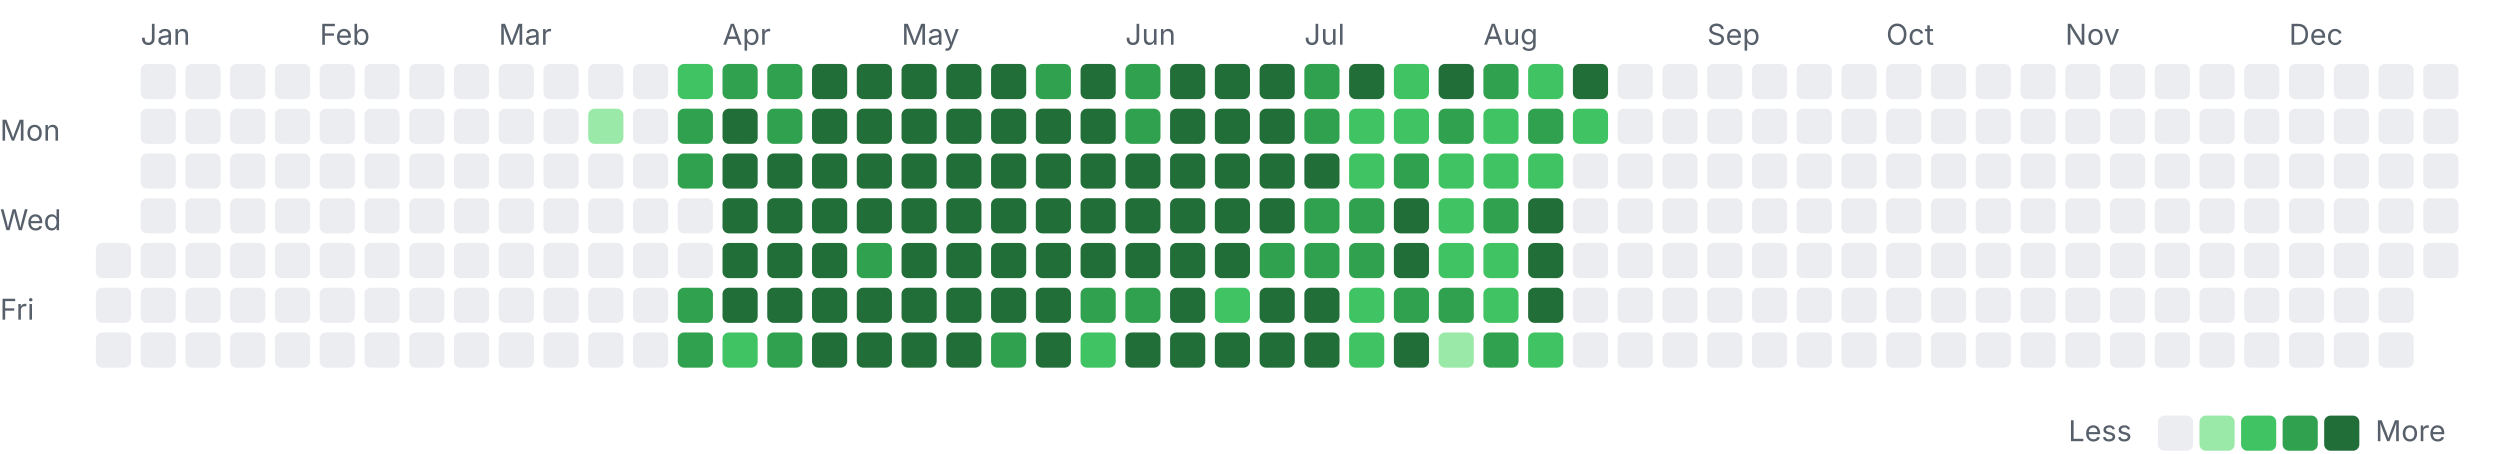
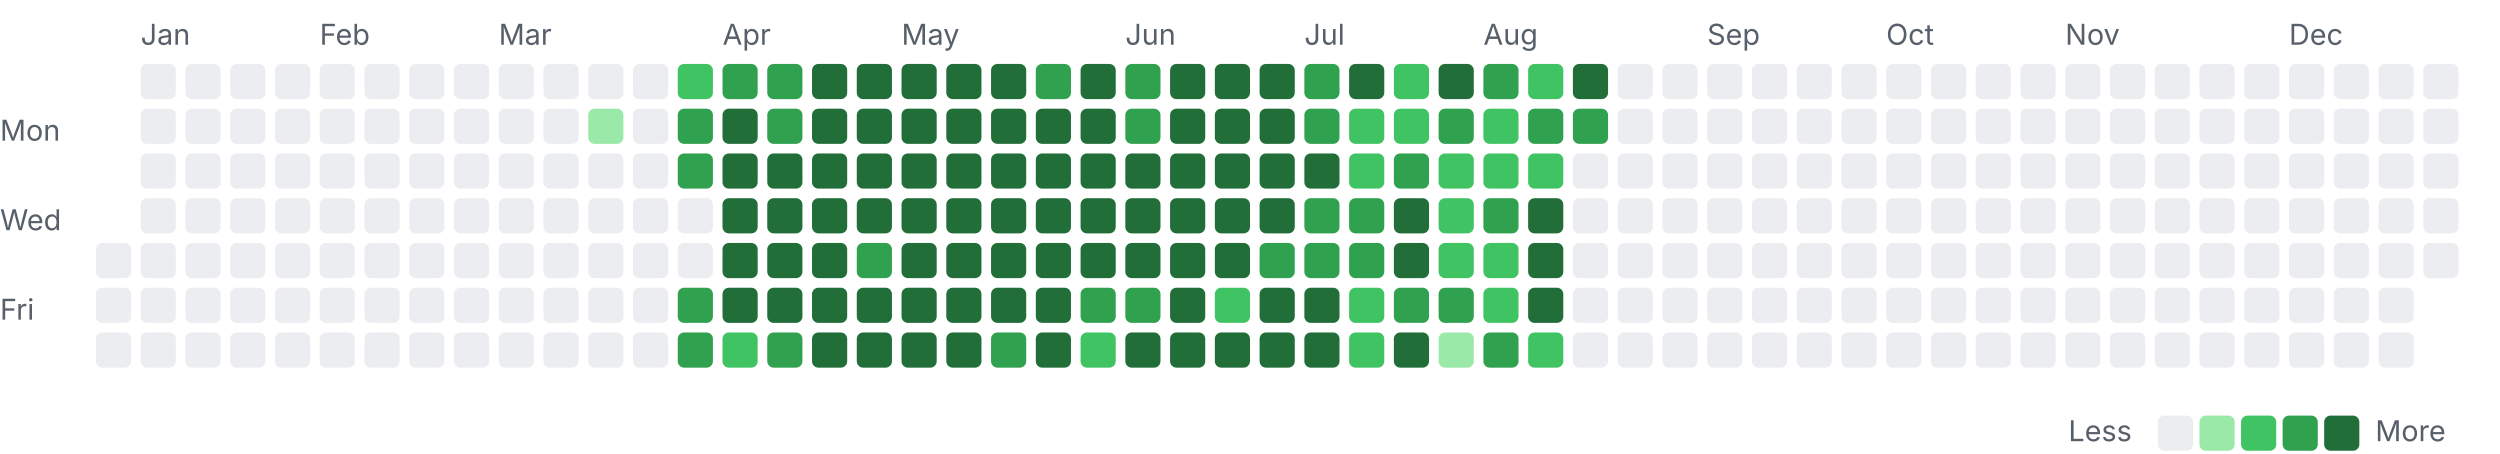
<svg xmlns="http://www.w3.org/2000/svg" width="782" height="142" viewBox="0 0 782 142">
  <style>.l0{fill:#ebedf0}.l1{fill:#9be9a8}.l2{fill:#40c463}.l3{fill:#30a14e}.l4{fill:#216e39} .lbl{fill:#57606a;font:9px -apple-system,Segoe UI,sans-serif}@media(prefers-color-scheme:dark){.l0{fill:#161b22}.l1{fill:#0e4429}.l2{fill:#006d32}.l3{fill:#26a641}.l4{fill:#39d353} .lbl{fill:#8b949e}}</style>
  <text class="lbl" x="44" y="14">Jan</text>
  <text class="lbl" x="100" y="14">Feb</text>
  <text class="lbl" x="156" y="14">Mar</text>
  <text class="lbl" x="226" y="14">Apr</text>
  <text class="lbl" x="282" y="14">May</text>
  <text class="lbl" x="352" y="14">Jun</text>
  <text class="lbl" x="408" y="14">Jul</text>
  <text class="lbl" x="464" y="14">Aug</text>
  <text class="lbl" x="534" y="14">Sep</text>
  <text class="lbl" x="590" y="14">Oct</text>
  <text class="lbl" x="646" y="14">Nov</text>
  <text class="lbl" x="716" y="14">Dec</text>
  <text class="lbl" x="0" y="44">Mon</text>
  <text class="lbl" x="0" y="72">Wed</text>
  <text class="lbl" x="0" y="100">Fri</text>
  <rect class="l0" x="30" y="76" width="11" height="11" rx="2" />
  <rect class="l0" x="30" y="90" width="11" height="11" rx="2" />
  <rect class="l0" x="30" y="104" width="11" height="11" rx="2" />
  <rect class="l0" x="44" y="20" width="11" height="11" rx="2" />
  <rect class="l0" x="44" y="34" width="11" height="11" rx="2" />
  <rect class="l0" x="44" y="48" width="11" height="11" rx="2" />
  <rect class="l0" x="44" y="62" width="11" height="11" rx="2" />
  <rect class="l0" x="44" y="76" width="11" height="11" rx="2" />
  <rect class="l0" x="44" y="90" width="11" height="11" rx="2" />
  <rect class="l0" x="44" y="104" width="11" height="11" rx="2" />
  <rect class="l0" x="58" y="20" width="11" height="11" rx="2" />
  <rect class="l0" x="58" y="34" width="11" height="11" rx="2" />
  <rect class="l0" x="58" y="48" width="11" height="11" rx="2" />
  <rect class="l0" x="58" y="62" width="11" height="11" rx="2" />
  <rect class="l0" x="58" y="76" width="11" height="11" rx="2" />
  <rect class="l0" x="58" y="90" width="11" height="11" rx="2" />
  <rect class="l0" x="58" y="104" width="11" height="11" rx="2" />
  <rect class="l0" x="72" y="20" width="11" height="11" rx="2" />
  <rect class="l0" x="72" y="34" width="11" height="11" rx="2" />
  <rect class="l0" x="72" y="48" width="11" height="11" rx="2" />
  <rect class="l0" x="72" y="62" width="11" height="11" rx="2" />
  <rect class="l0" x="72" y="76" width="11" height="11" rx="2" />
  <rect class="l0" x="72" y="90" width="11" height="11" rx="2" />
  <rect class="l0" x="72" y="104" width="11" height="11" rx="2" />
  <rect class="l0" x="86" y="20" width="11" height="11" rx="2" />
  <rect class="l0" x="86" y="34" width="11" height="11" rx="2" />
  <rect class="l0" x="86" y="48" width="11" height="11" rx="2" />
  <rect class="l0" x="86" y="62" width="11" height="11" rx="2" />
  <rect class="l0" x="86" y="76" width="11" height="11" rx="2" />
  <rect class="l0" x="86" y="90" width="11" height="11" rx="2" />
  <rect class="l0" x="86" y="104" width="11" height="11" rx="2" />
  <rect class="l0" x="100" y="20" width="11" height="11" rx="2" />
  <rect class="l0" x="100" y="34" width="11" height="11" rx="2" />
  <rect class="l0" x="100" y="48" width="11" height="11" rx="2" />
  <rect class="l0" x="100" y="62" width="11" height="11" rx="2" />
  <rect class="l0" x="100" y="76" width="11" height="11" rx="2" />
  <rect class="l0" x="100" y="90" width="11" height="11" rx="2" />
  <rect class="l0" x="100" y="104" width="11" height="11" rx="2" />
  <rect class="l0" x="114" y="20" width="11" height="11" rx="2" />
  <rect class="l0" x="114" y="34" width="11" height="11" rx="2" />
  <rect class="l0" x="114" y="48" width="11" height="11" rx="2" />
  <rect class="l0" x="114" y="62" width="11" height="11" rx="2" />
  <rect class="l0" x="114" y="76" width="11" height="11" rx="2" />
  <rect class="l0" x="114" y="90" width="11" height="11" rx="2" />
  <rect class="l0" x="114" y="104" width="11" height="11" rx="2" />
  <rect class="l0" x="128" y="20" width="11" height="11" rx="2" />
  <rect class="l0" x="128" y="34" width="11" height="11" rx="2" />
  <rect class="l0" x="128" y="48" width="11" height="11" rx="2" />
  <rect class="l0" x="128" y="62" width="11" height="11" rx="2" />
  <rect class="l0" x="128" y="76" width="11" height="11" rx="2" />
  <rect class="l0" x="128" y="90" width="11" height="11" rx="2" />
  <rect class="l0" x="128" y="104" width="11" height="11" rx="2" />
  <rect class="l0" x="142" y="20" width="11" height="11" rx="2" />
  <rect class="l0" x="142" y="34" width="11" height="11" rx="2" />
  <rect class="l0" x="142" y="48" width="11" height="11" rx="2" />
  <rect class="l0" x="142" y="62" width="11" height="11" rx="2" />
  <rect class="l0" x="142" y="76" width="11" height="11" rx="2" />
  <rect class="l0" x="142" y="90" width="11" height="11" rx="2" />
  <rect class="l0" x="142" y="104" width="11" height="11" rx="2" />
  <rect class="l0" x="156" y="20" width="11" height="11" rx="2" />
  <rect class="l0" x="156" y="34" width="11" height="11" rx="2" />
  <rect class="l0" x="156" y="48" width="11" height="11" rx="2" />
  <rect class="l0" x="156" y="62" width="11" height="11" rx="2" />
  <rect class="l0" x="156" y="76" width="11" height="11" rx="2" />
  <rect class="l0" x="156" y="90" width="11" height="11" rx="2" />
  <rect class="l0" x="156" y="104" width="11" height="11" rx="2" />
  <rect class="l0" x="170" y="20" width="11" height="11" rx="2" />
  <rect class="l0" x="170" y="34" width="11" height="11" rx="2" />
  <rect class="l0" x="170" y="48" width="11" height="11" rx="2" />
  <rect class="l0" x="170" y="62" width="11" height="11" rx="2" />
  <rect class="l0" x="170" y="76" width="11" height="11" rx="2" />
  <rect class="l0" x="170" y="90" width="11" height="11" rx="2" />
  <rect class="l0" x="170" y="104" width="11" height="11" rx="2" />
  <rect class="l0" x="184" y="20" width="11" height="11" rx="2" />
  <rect class="l1" x="184" y="34" width="11" height="11" rx="2" />
  <rect class="l0" x="184" y="48" width="11" height="11" rx="2" />
  <rect class="l0" x="184" y="62" width="11" height="11" rx="2" />
  <rect class="l0" x="184" y="76" width="11" height="11" rx="2" />
  <rect class="l0" x="184" y="90" width="11" height="11" rx="2" />
  <rect class="l0" x="184" y="104" width="11" height="11" rx="2" />
  <rect class="l0" x="198" y="20" width="11" height="11" rx="2" />
  <rect class="l0" x="198" y="34" width="11" height="11" rx="2" />
  <rect class="l0" x="198" y="48" width="11" height="11" rx="2" />
  <rect class="l0" x="198" y="62" width="11" height="11" rx="2" />
  <rect class="l0" x="198" y="76" width="11" height="11" rx="2" />
  <rect class="l0" x="198" y="90" width="11" height="11" rx="2" />
  <rect class="l0" x="198" y="104" width="11" height="11" rx="2" />
  <rect class="l2" x="212" y="20" width="11" height="11" rx="2" />
  <rect class="l3" x="212" y="34" width="11" height="11" rx="2" />
  <rect class="l3" x="212" y="48" width="11" height="11" rx="2" />
  <rect class="l0" x="212" y="62" width="11" height="11" rx="2" />
  <rect class="l0" x="212" y="76" width="11" height="11" rx="2" />
  <rect class="l3" x="212" y="90" width="11" height="11" rx="2" />
  <rect class="l3" x="212" y="104" width="11" height="11" rx="2" />
  <rect class="l3" x="226" y="20" width="11" height="11" rx="2" />
  <rect class="l4" x="226" y="34" width="11" height="11" rx="2" />
  <rect class="l4" x="226" y="48" width="11" height="11" rx="2" />
  <rect class="l4" x="226" y="62" width="11" height="11" rx="2" />
  <rect class="l4" x="226" y="76" width="11" height="11" rx="2" />
  <rect class="l4" x="226" y="90" width="11" height="11" rx="2" />
  <rect class="l2" x="226" y="104" width="11" height="11" rx="2" />
  <rect class="l3" x="240" y="20" width="11" height="11" rx="2" />
  <rect class="l3" x="240" y="34" width="11" height="11" rx="2" />
  <rect class="l4" x="240" y="48" width="11" height="11" rx="2" />
  <rect class="l4" x="240" y="62" width="11" height="11" rx="2" />
  <rect class="l4" x="240" y="76" width="11" height="11" rx="2" />
  <rect class="l4" x="240" y="90" width="11" height="11" rx="2" />
  <rect class="l3" x="240" y="104" width="11" height="11" rx="2" />
  <rect class="l4" x="254" y="20" width="11" height="11" rx="2" />
  <rect class="l4" x="254" y="34" width="11" height="11" rx="2" />
  <rect class="l4" x="254" y="48" width="11" height="11" rx="2" />
  <rect class="l4" x="254" y="62" width="11" height="11" rx="2" />
  <rect class="l4" x="254" y="76" width="11" height="11" rx="2" />
  <rect class="l4" x="254" y="90" width="11" height="11" rx="2" />
  <rect class="l4" x="254" y="104" width="11" height="11" rx="2" />
  <rect class="l4" x="268" y="20" width="11" height="11" rx="2" />
  <rect class="l4" x="268" y="34" width="11" height="11" rx="2" />
  <rect class="l4" x="268" y="48" width="11" height="11" rx="2" />
  <rect class="l4" x="268" y="62" width="11" height="11" rx="2" />
  <rect class="l3" x="268" y="76" width="11" height="11" rx="2" />
  <rect class="l4" x="268" y="90" width="11" height="11" rx="2" />
  <rect class="l4" x="268" y="104" width="11" height="11" rx="2" />
  <rect class="l4" x="282" y="20" width="11" height="11" rx="2" />
  <rect class="l4" x="282" y="34" width="11" height="11" rx="2" />
  <rect class="l4" x="282" y="48" width="11" height="11" rx="2" />
  <rect class="l4" x="282" y="62" width="11" height="11" rx="2" />
  <rect class="l4" x="282" y="76" width="11" height="11" rx="2" />
  <rect class="l4" x="282" y="90" width="11" height="11" rx="2" />
  <rect class="l4" x="282" y="104" width="11" height="11" rx="2" />
  <rect class="l4" x="296" y="20" width="11" height="11" rx="2" />
  <rect class="l4" x="296" y="34" width="11" height="11" rx="2" />
  <rect class="l4" x="296" y="48" width="11" height="11" rx="2" />
  <rect class="l4" x="296" y="62" width="11" height="11" rx="2" />
  <rect class="l4" x="296" y="76" width="11" height="11" rx="2" />
  <rect class="l4" x="296" y="90" width="11" height="11" rx="2" />
  <rect class="l4" x="296" y="104" width="11" height="11" rx="2" />
  <rect class="l4" x="310" y="20" width="11" height="11" rx="2" />
  <rect class="l4" x="310" y="34" width="11" height="11" rx="2" />
  <rect class="l4" x="310" y="48" width="11" height="11" rx="2" />
  <rect class="l4" x="310" y="62" width="11" height="11" rx="2" />
  <rect class="l4" x="310" y="76" width="11" height="11" rx="2" />
  <rect class="l4" x="310" y="90" width="11" height="11" rx="2" />
  <rect class="l3" x="310" y="104" width="11" height="11" rx="2" />
  <rect class="l3" x="324" y="20" width="11" height="11" rx="2" />
  <rect class="l4" x="324" y="34" width="11" height="11" rx="2" />
  <rect class="l4" x="324" y="48" width="11" height="11" rx="2" />
  <rect class="l4" x="324" y="62" width="11" height="11" rx="2" />
  <rect class="l4" x="324" y="76" width="11" height="11" rx="2" />
  <rect class="l4" x="324" y="90" width="11" height="11" rx="2" />
  <rect class="l4" x="324" y="104" width="11" height="11" rx="2" />
  <rect class="l4" x="338" y="20" width="11" height="11" rx="2" />
  <rect class="l4" x="338" y="34" width="11" height="11" rx="2" />
  <rect class="l4" x="338" y="48" width="11" height="11" rx="2" />
  <rect class="l4" x="338" y="62" width="11" height="11" rx="2" />
  <rect class="l4" x="338" y="76" width="11" height="11" rx="2" />
  <rect class="l3" x="338" y="90" width="11" height="11" rx="2" />
  <rect class="l2" x="338" y="104" width="11" height="11" rx="2" />
  <rect class="l3" x="352" y="20" width="11" height="11" rx="2" />
  <rect class="l3" x="352" y="34" width="11" height="11" rx="2" />
  <rect class="l4" x="352" y="48" width="11" height="11" rx="2" />
  <rect class="l4" x="352" y="62" width="11" height="11" rx="2" />
  <rect class="l4" x="352" y="76" width="11" height="11" rx="2" />
  <rect class="l3" x="352" y="90" width="11" height="11" rx="2" />
  <rect class="l4" x="352" y="104" width="11" height="11" rx="2" />
  <rect class="l4" x="366" y="20" width="11" height="11" rx="2" />
  <rect class="l4" x="366" y="34" width="11" height="11" rx="2" />
  <rect class="l4" x="366" y="48" width="11" height="11" rx="2" />
  <rect class="l4" x="366" y="62" width="11" height="11" rx="2" />
  <rect class="l4" x="366" y="76" width="11" height="11" rx="2" />
  <rect class="l4" x="366" y="90" width="11" height="11" rx="2" />
  <rect class="l4" x="366" y="104" width="11" height="11" rx="2" />
  <rect class="l4" x="380" y="20" width="11" height="11" rx="2" />
  <rect class="l4" x="380" y="34" width="11" height="11" rx="2" />
  <rect class="l4" x="380" y="48" width="11" height="11" rx="2" />
  <rect class="l4" x="380" y="62" width="11" height="11" rx="2" />
  <rect class="l4" x="380" y="76" width="11" height="11" rx="2" />
  <rect class="l2" x="380" y="90" width="11" height="11" rx="2" />
  <rect class="l4" x="380" y="104" width="11" height="11" rx="2" />
  <rect class="l4" x="394" y="20" width="11" height="11" rx="2" />
  <rect class="l4" x="394" y="34" width="11" height="11" rx="2" />
  <rect class="l4" x="394" y="48" width="11" height="11" rx="2" />
  <rect class="l4" x="394" y="62" width="11" height="11" rx="2" />
  <rect class="l3" x="394" y="76" width="11" height="11" rx="2" />
  <rect class="l4" x="394" y="90" width="11" height="11" rx="2" />
  <rect class="l4" x="394" y="104" width="11" height="11" rx="2" />
  <rect class="l3" x="408" y="20" width="11" height="11" rx="2" />
  <rect class="l3" x="408" y="34" width="11" height="11" rx="2" />
  <rect class="l4" x="408" y="48" width="11" height="11" rx="2" />
  <rect class="l3" x="408" y="62" width="11" height="11" rx="2" />
  <rect class="l3" x="408" y="76" width="11" height="11" rx="2" />
  <rect class="l4" x="408" y="90" width="11" height="11" rx="2" />
  <rect class="l4" x="408" y="104" width="11" height="11" rx="2" />
  <rect class="l4" x="422" y="20" width="11" height="11" rx="2" />
  <rect class="l2" x="422" y="34" width="11" height="11" rx="2" />
  <rect class="l2" x="422" y="48" width="11" height="11" rx="2" />
  <rect class="l3" x="422" y="62" width="11" height="11" rx="2" />
  <rect class="l3" x="422" y="76" width="11" height="11" rx="2" />
  <rect class="l2" x="422" y="90" width="11" height="11" rx="2" />
  <rect class="l2" x="422" y="104" width="11" height="11" rx="2" />
  <rect class="l2" x="436" y="20" width="11" height="11" rx="2" />
  <rect class="l2" x="436" y="34" width="11" height="11" rx="2" />
  <rect class="l3" x="436" y="48" width="11" height="11" rx="2" />
  <rect class="l4" x="436" y="62" width="11" height="11" rx="2" />
  <rect class="l4" x="436" y="76" width="11" height="11" rx="2" />
  <rect class="l3" x="436" y="90" width="11" height="11" rx="2" />
  <rect class="l4" x="436" y="104" width="11" height="11" rx="2" />
  <rect class="l4" x="450" y="20" width="11" height="11" rx="2" />
  <rect class="l3" x="450" y="34" width="11" height="11" rx="2" />
  <rect class="l2" x="450" y="48" width="11" height="11" rx="2" />
  <rect class="l2" x="450" y="62" width="11" height="11" rx="2" />
  <rect class="l2" x="450" y="76" width="11" height="11" rx="2" />
  <rect class="l3" x="450" y="90" width="11" height="11" rx="2" />
  <rect class="l1" x="450" y="104" width="11" height="11" rx="2" />
  <rect class="l3" x="464" y="20" width="11" height="11" rx="2" />
  <rect class="l2" x="464" y="34" width="11" height="11" rx="2" />
  <rect class="l2" x="464" y="48" width="11" height="11" rx="2" />
  <rect class="l3" x="464" y="62" width="11" height="11" rx="2" />
  <rect class="l2" x="464" y="76" width="11" height="11" rx="2" />
  <rect class="l2" x="464" y="90" width="11" height="11" rx="2" />
  <rect class="l3" x="464" y="104" width="11" height="11" rx="2" />
  <rect class="l2" x="478" y="20" width="11" height="11" rx="2" />
  <rect class="l3" x="478" y="34" width="11" height="11" rx="2" />
  <rect class="l2" x="478" y="48" width="11" height="11" rx="2" />
  <rect class="l4" x="478" y="62" width="11" height="11" rx="2" />
  <rect class="l4" x="478" y="76" width="11" height="11" rx="2" />
  <rect class="l4" x="478" y="90" width="11" height="11" rx="2" />
  <rect class="l2" x="478" y="104" width="11" height="11" rx="2" />
  <rect class="l4" x="492" y="20" width="11" height="11" rx="2" />
-   <rect class="l2" x="492" y="34" width="11" height="11" rx="2" />
+   <rect class="l3" x="492" y="34" width="11" height="11" rx="2" />
  <rect class="l0" x="492" y="48" width="11" height="11" rx="2" />
  <rect class="l0" x="492" y="62" width="11" height="11" rx="2" />
  <rect class="l0" x="492" y="76" width="11" height="11" rx="2" />
  <rect class="l0" x="492" y="90" width="11" height="11" rx="2" />
  <rect class="l0" x="492" y="104" width="11" height="11" rx="2" />
  <rect class="l0" x="506" y="20" width="11" height="11" rx="2" />
  <rect class="l0" x="506" y="34" width="11" height="11" rx="2" />
  <rect class="l0" x="506" y="48" width="11" height="11" rx="2" />
  <rect class="l0" x="506" y="62" width="11" height="11" rx="2" />
  <rect class="l0" x="506" y="76" width="11" height="11" rx="2" />
  <rect class="l0" x="506" y="90" width="11" height="11" rx="2" />
  <rect class="l0" x="506" y="104" width="11" height="11" rx="2" />
  <rect class="l0" x="520" y="20" width="11" height="11" rx="2" />
  <rect class="l0" x="520" y="34" width="11" height="11" rx="2" />
  <rect class="l0" x="520" y="48" width="11" height="11" rx="2" />
  <rect class="l0" x="520" y="62" width="11" height="11" rx="2" />
  <rect class="l0" x="520" y="76" width="11" height="11" rx="2" />
  <rect class="l0" x="520" y="90" width="11" height="11" rx="2" />
  <rect class="l0" x="520" y="104" width="11" height="11" rx="2" />
  <rect class="l0" x="534" y="20" width="11" height="11" rx="2" />
  <rect class="l0" x="534" y="34" width="11" height="11" rx="2" />
  <rect class="l0" x="534" y="48" width="11" height="11" rx="2" />
  <rect class="l0" x="534" y="62" width="11" height="11" rx="2" />
  <rect class="l0" x="534" y="76" width="11" height="11" rx="2" />
  <rect class="l0" x="534" y="90" width="11" height="11" rx="2" />
  <rect class="l0" x="534" y="104" width="11" height="11" rx="2" />
  <rect class="l0" x="548" y="20" width="11" height="11" rx="2" />
  <rect class="l0" x="548" y="34" width="11" height="11" rx="2" />
  <rect class="l0" x="548" y="48" width="11" height="11" rx="2" />
  <rect class="l0" x="548" y="62" width="11" height="11" rx="2" />
  <rect class="l0" x="548" y="76" width="11" height="11" rx="2" />
  <rect class="l0" x="548" y="90" width="11" height="11" rx="2" />
  <rect class="l0" x="548" y="104" width="11" height="11" rx="2" />
  <rect class="l0" x="562" y="20" width="11" height="11" rx="2" />
  <rect class="l0" x="562" y="34" width="11" height="11" rx="2" />
  <rect class="l0" x="562" y="48" width="11" height="11" rx="2" />
  <rect class="l0" x="562" y="62" width="11" height="11" rx="2" />
  <rect class="l0" x="562" y="76" width="11" height="11" rx="2" />
  <rect class="l0" x="562" y="90" width="11" height="11" rx="2" />
  <rect class="l0" x="562" y="104" width="11" height="11" rx="2" />
  <rect class="l0" x="576" y="20" width="11" height="11" rx="2" />
  <rect class="l0" x="576" y="34" width="11" height="11" rx="2" />
  <rect class="l0" x="576" y="48" width="11" height="11" rx="2" />
  <rect class="l0" x="576" y="62" width="11" height="11" rx="2" />
  <rect class="l0" x="576" y="76" width="11" height="11" rx="2" />
  <rect class="l0" x="576" y="90" width="11" height="11" rx="2" />
  <rect class="l0" x="576" y="104" width="11" height="11" rx="2" />
  <rect class="l0" x="590" y="20" width="11" height="11" rx="2" />
  <rect class="l0" x="590" y="34" width="11" height="11" rx="2" />
  <rect class="l0" x="590" y="48" width="11" height="11" rx="2" />
  <rect class="l0" x="590" y="62" width="11" height="11" rx="2" />
  <rect class="l0" x="590" y="76" width="11" height="11" rx="2" />
  <rect class="l0" x="590" y="90" width="11" height="11" rx="2" />
  <rect class="l0" x="590" y="104" width="11" height="11" rx="2" />
  <rect class="l0" x="604" y="20" width="11" height="11" rx="2" />
  <rect class="l0" x="604" y="34" width="11" height="11" rx="2" />
  <rect class="l0" x="604" y="48" width="11" height="11" rx="2" />
  <rect class="l0" x="604" y="62" width="11" height="11" rx="2" />
  <rect class="l0" x="604" y="76" width="11" height="11" rx="2" />
  <rect class="l0" x="604" y="90" width="11" height="11" rx="2" />
  <rect class="l0" x="604" y="104" width="11" height="11" rx="2" />
  <rect class="l0" x="618" y="20" width="11" height="11" rx="2" />
  <rect class="l0" x="618" y="34" width="11" height="11" rx="2" />
  <rect class="l0" x="618" y="48" width="11" height="11" rx="2" />
  <rect class="l0" x="618" y="62" width="11" height="11" rx="2" />
  <rect class="l0" x="618" y="76" width="11" height="11" rx="2" />
  <rect class="l0" x="618" y="90" width="11" height="11" rx="2" />
  <rect class="l0" x="618" y="104" width="11" height="11" rx="2" />
  <rect class="l0" x="632" y="20" width="11" height="11" rx="2" />
  <rect class="l0" x="632" y="34" width="11" height="11" rx="2" />
  <rect class="l0" x="632" y="48" width="11" height="11" rx="2" />
  <rect class="l0" x="632" y="62" width="11" height="11" rx="2" />
  <rect class="l0" x="632" y="76" width="11" height="11" rx="2" />
  <rect class="l0" x="632" y="90" width="11" height="11" rx="2" />
  <rect class="l0" x="632" y="104" width="11" height="11" rx="2" />
  <rect class="l0" x="646" y="20" width="11" height="11" rx="2" />
  <rect class="l0" x="646" y="34" width="11" height="11" rx="2" />
  <rect class="l0" x="646" y="48" width="11" height="11" rx="2" />
  <rect class="l0" x="646" y="62" width="11" height="11" rx="2" />
  <rect class="l0" x="646" y="76" width="11" height="11" rx="2" />
  <rect class="l0" x="646" y="90" width="11" height="11" rx="2" />
  <rect class="l0" x="646" y="104" width="11" height="11" rx="2" />
  <rect class="l0" x="660" y="20" width="11" height="11" rx="2" />
  <rect class="l0" x="660" y="34" width="11" height="11" rx="2" />
  <rect class="l0" x="660" y="48" width="11" height="11" rx="2" />
  <rect class="l0" x="660" y="62" width="11" height="11" rx="2" />
  <rect class="l0" x="660" y="76" width="11" height="11" rx="2" />
  <rect class="l0" x="660" y="90" width="11" height="11" rx="2" />
  <rect class="l0" x="660" y="104" width="11" height="11" rx="2" />
  <rect class="l0" x="674" y="20" width="11" height="11" rx="2" />
  <rect class="l0" x="674" y="34" width="11" height="11" rx="2" />
  <rect class="l0" x="674" y="48" width="11" height="11" rx="2" />
  <rect class="l0" x="674" y="62" width="11" height="11" rx="2" />
  <rect class="l0" x="674" y="76" width="11" height="11" rx="2" />
  <rect class="l0" x="674" y="90" width="11" height="11" rx="2" />
  <rect class="l0" x="674" y="104" width="11" height="11" rx="2" />
  <rect class="l0" x="688" y="20" width="11" height="11" rx="2" />
  <rect class="l0" x="688" y="34" width="11" height="11" rx="2" />
  <rect class="l0" x="688" y="48" width="11" height="11" rx="2" />
  <rect class="l0" x="688" y="62" width="11" height="11" rx="2" />
  <rect class="l0" x="688" y="76" width="11" height="11" rx="2" />
  <rect class="l0" x="688" y="90" width="11" height="11" rx="2" />
  <rect class="l0" x="688" y="104" width="11" height="11" rx="2" />
  <rect class="l0" x="702" y="20" width="11" height="11" rx="2" />
  <rect class="l0" x="702" y="34" width="11" height="11" rx="2" />
  <rect class="l0" x="702" y="48" width="11" height="11" rx="2" />
  <rect class="l0" x="702" y="62" width="11" height="11" rx="2" />
  <rect class="l0" x="702" y="76" width="11" height="11" rx="2" />
  <rect class="l0" x="702" y="90" width="11" height="11" rx="2" />
  <rect class="l0" x="702" y="104" width="11" height="11" rx="2" />
  <rect class="l0" x="716" y="20" width="11" height="11" rx="2" />
  <rect class="l0" x="716" y="34" width="11" height="11" rx="2" />
  <rect class="l0" x="716" y="48" width="11" height="11" rx="2" />
  <rect class="l0" x="716" y="62" width="11" height="11" rx="2" />
  <rect class="l0" x="716" y="76" width="11" height="11" rx="2" />
  <rect class="l0" x="716" y="90" width="11" height="11" rx="2" />
  <rect class="l0" x="716" y="104" width="11" height="11" rx="2" />
  <rect class="l0" x="730" y="20" width="11" height="11" rx="2" />
  <rect class="l0" x="730" y="34" width="11" height="11" rx="2" />
  <rect class="l0" x="730" y="48" width="11" height="11" rx="2" />
  <rect class="l0" x="730" y="62" width="11" height="11" rx="2" />
  <rect class="l0" x="730" y="76" width="11" height="11" rx="2" />
  <rect class="l0" x="730" y="90" width="11" height="11" rx="2" />
  <rect class="l0" x="730" y="104" width="11" height="11" rx="2" />
  <rect class="l0" x="744" y="20" width="11" height="11" rx="2" />
  <rect class="l0" x="744" y="34" width="11" height="11" rx="2" />
  <rect class="l0" x="744" y="48" width="11" height="11" rx="2" />
  <rect class="l0" x="744" y="62" width="11" height="11" rx="2" />
  <rect class="l0" x="744" y="76" width="11" height="11" rx="2" />
  <rect class="l0" x="744" y="90" width="11" height="11" rx="2" />
  <rect class="l0" x="744" y="104" width="11" height="11" rx="2" />
  <rect class="l0" x="758" y="20" width="11" height="11" rx="2" />
  <rect class="l0" x="758" y="34" width="11" height="11" rx="2" />
  <rect class="l0" x="758" y="48" width="11" height="11" rx="2" />
  <rect class="l0" x="758" y="62" width="11" height="11" rx="2" />
  <rect class="l0" x="758" y="76" width="11" height="11" rx="2" />
  <text class="lbl" x="647" y="138">Less</text>
  <rect class="l0" x="675" y="130" width="11" height="11" rx="2" />
  <rect class="l1" x="688" y="130" width="11" height="11" rx="2" />
  <rect class="l2" x="701" y="130" width="11" height="11" rx="2" />
  <rect class="l3" x="714" y="130" width="11" height="11" rx="2" />
  <rect class="l4" x="727" y="130" width="11" height="11" rx="2" />
  <text class="lbl" x="743" y="138">More</text>
</svg>
